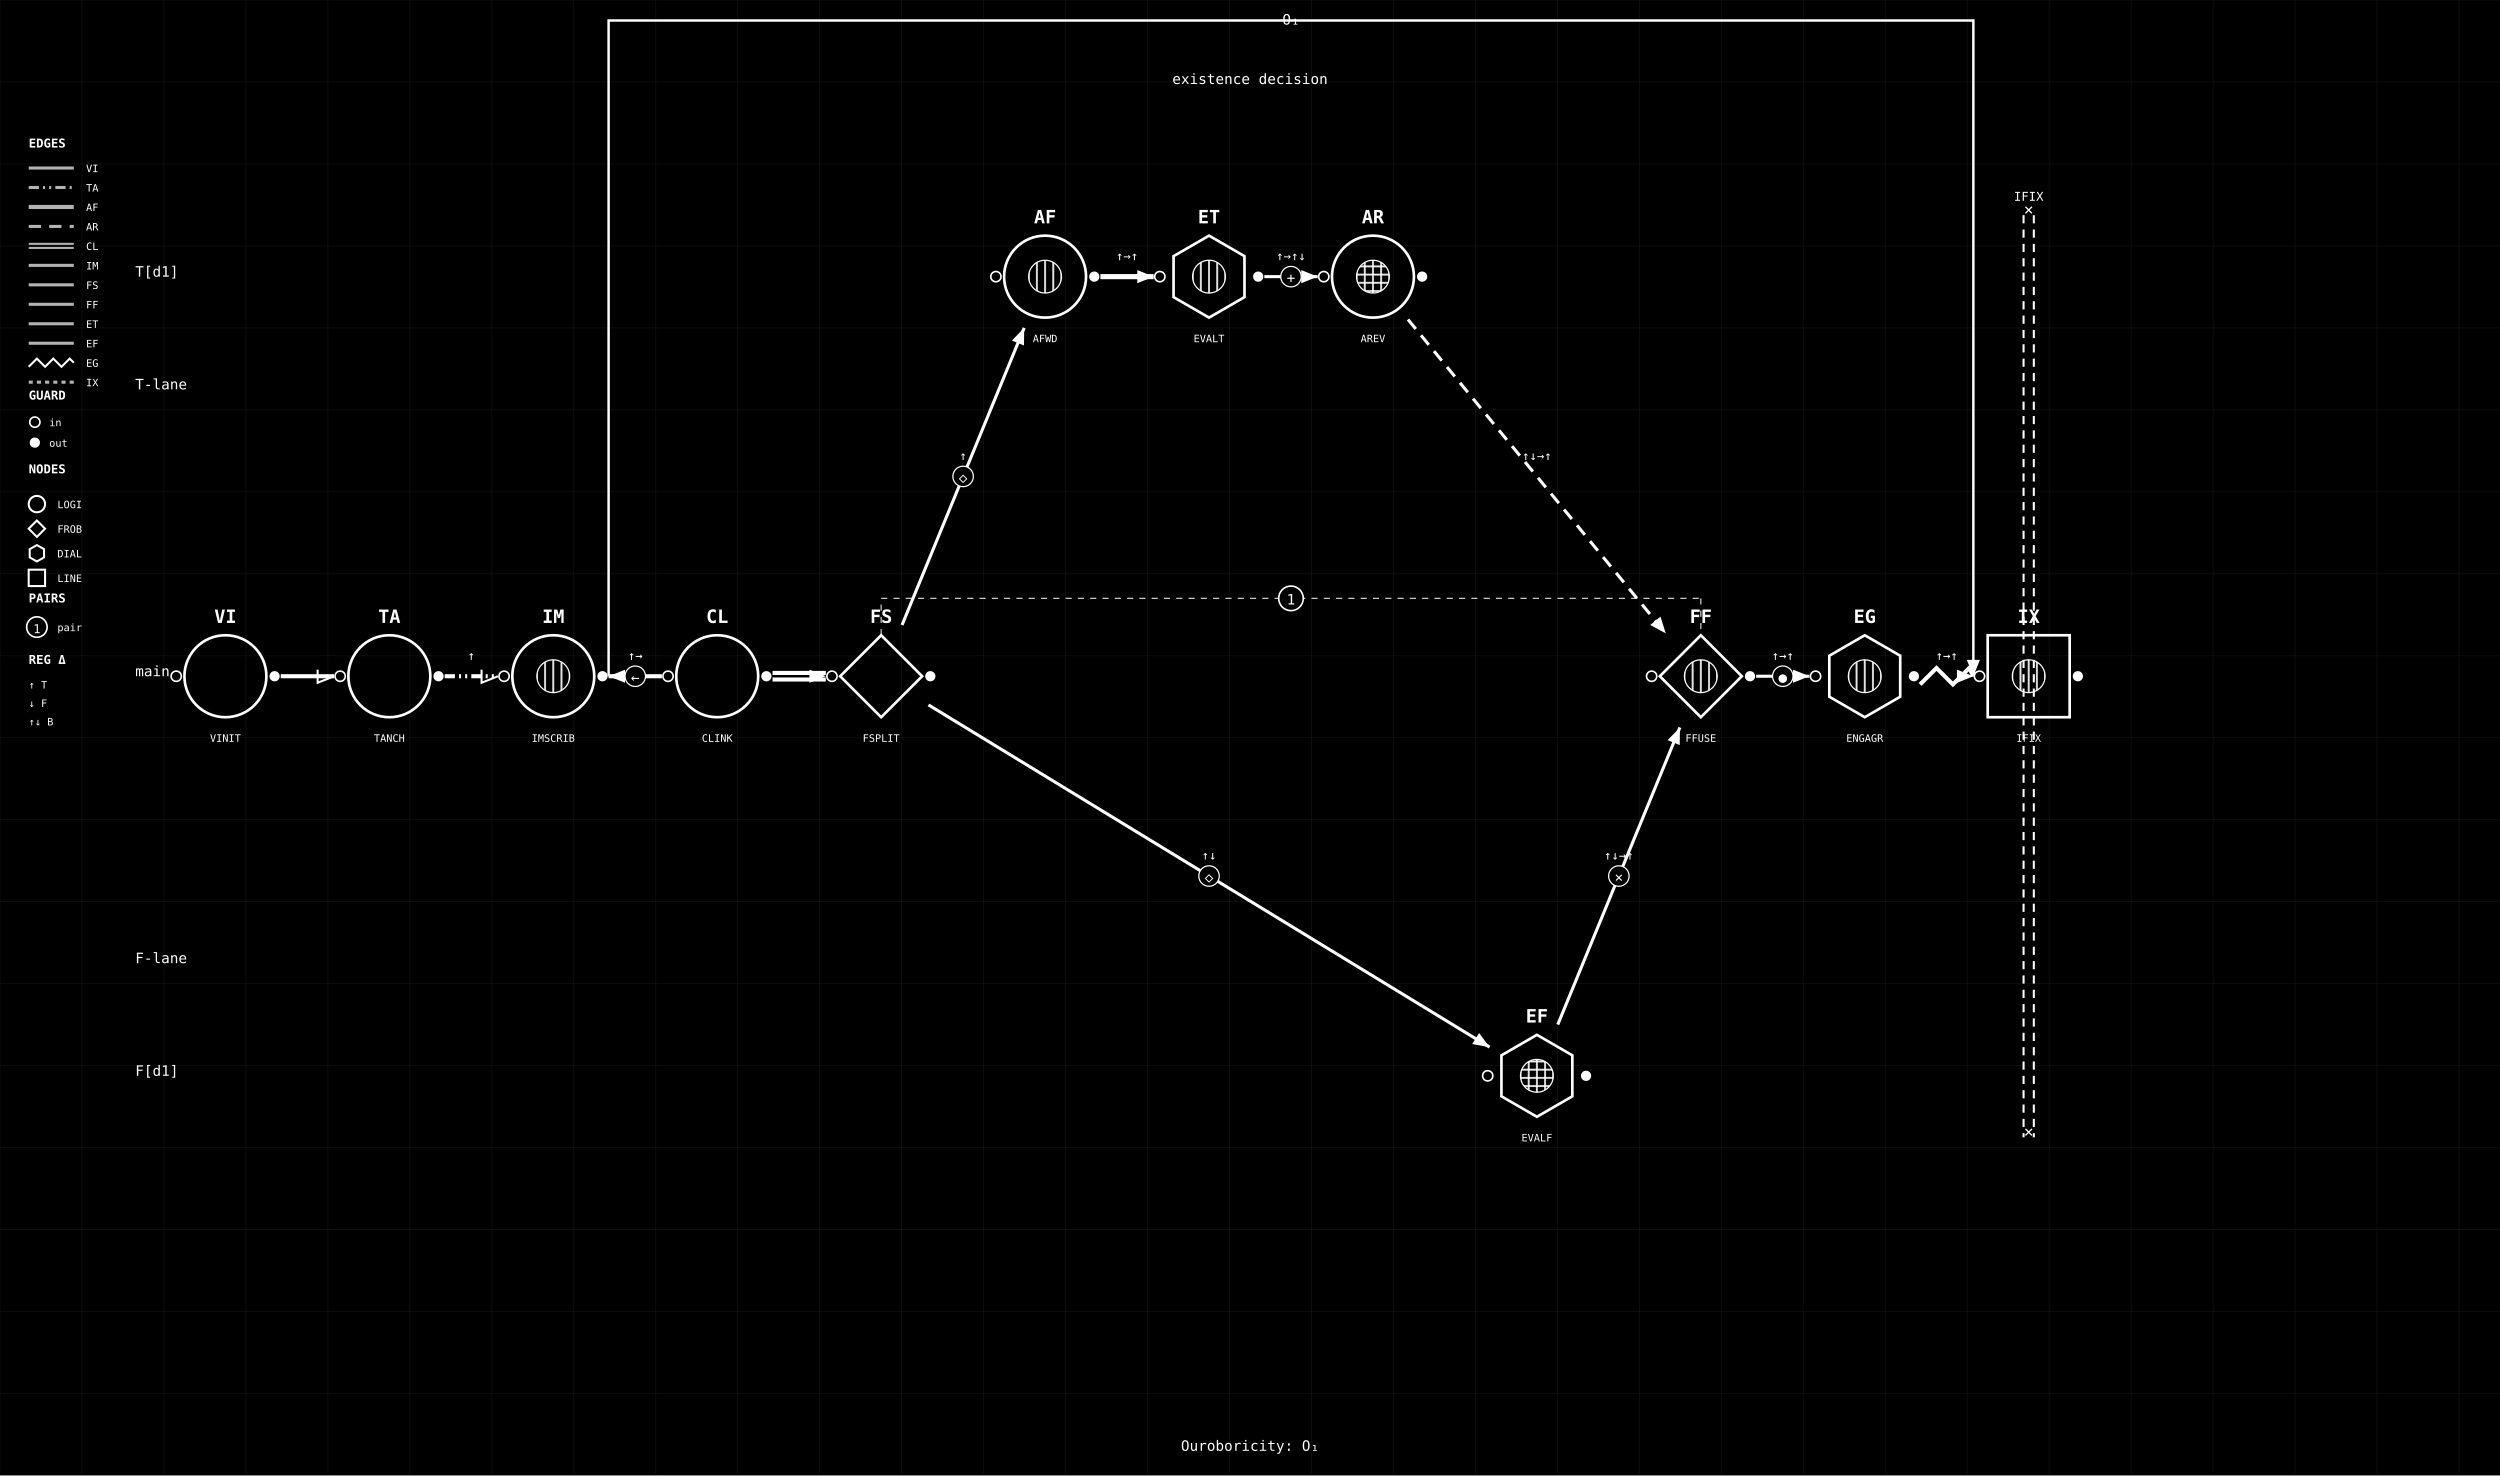
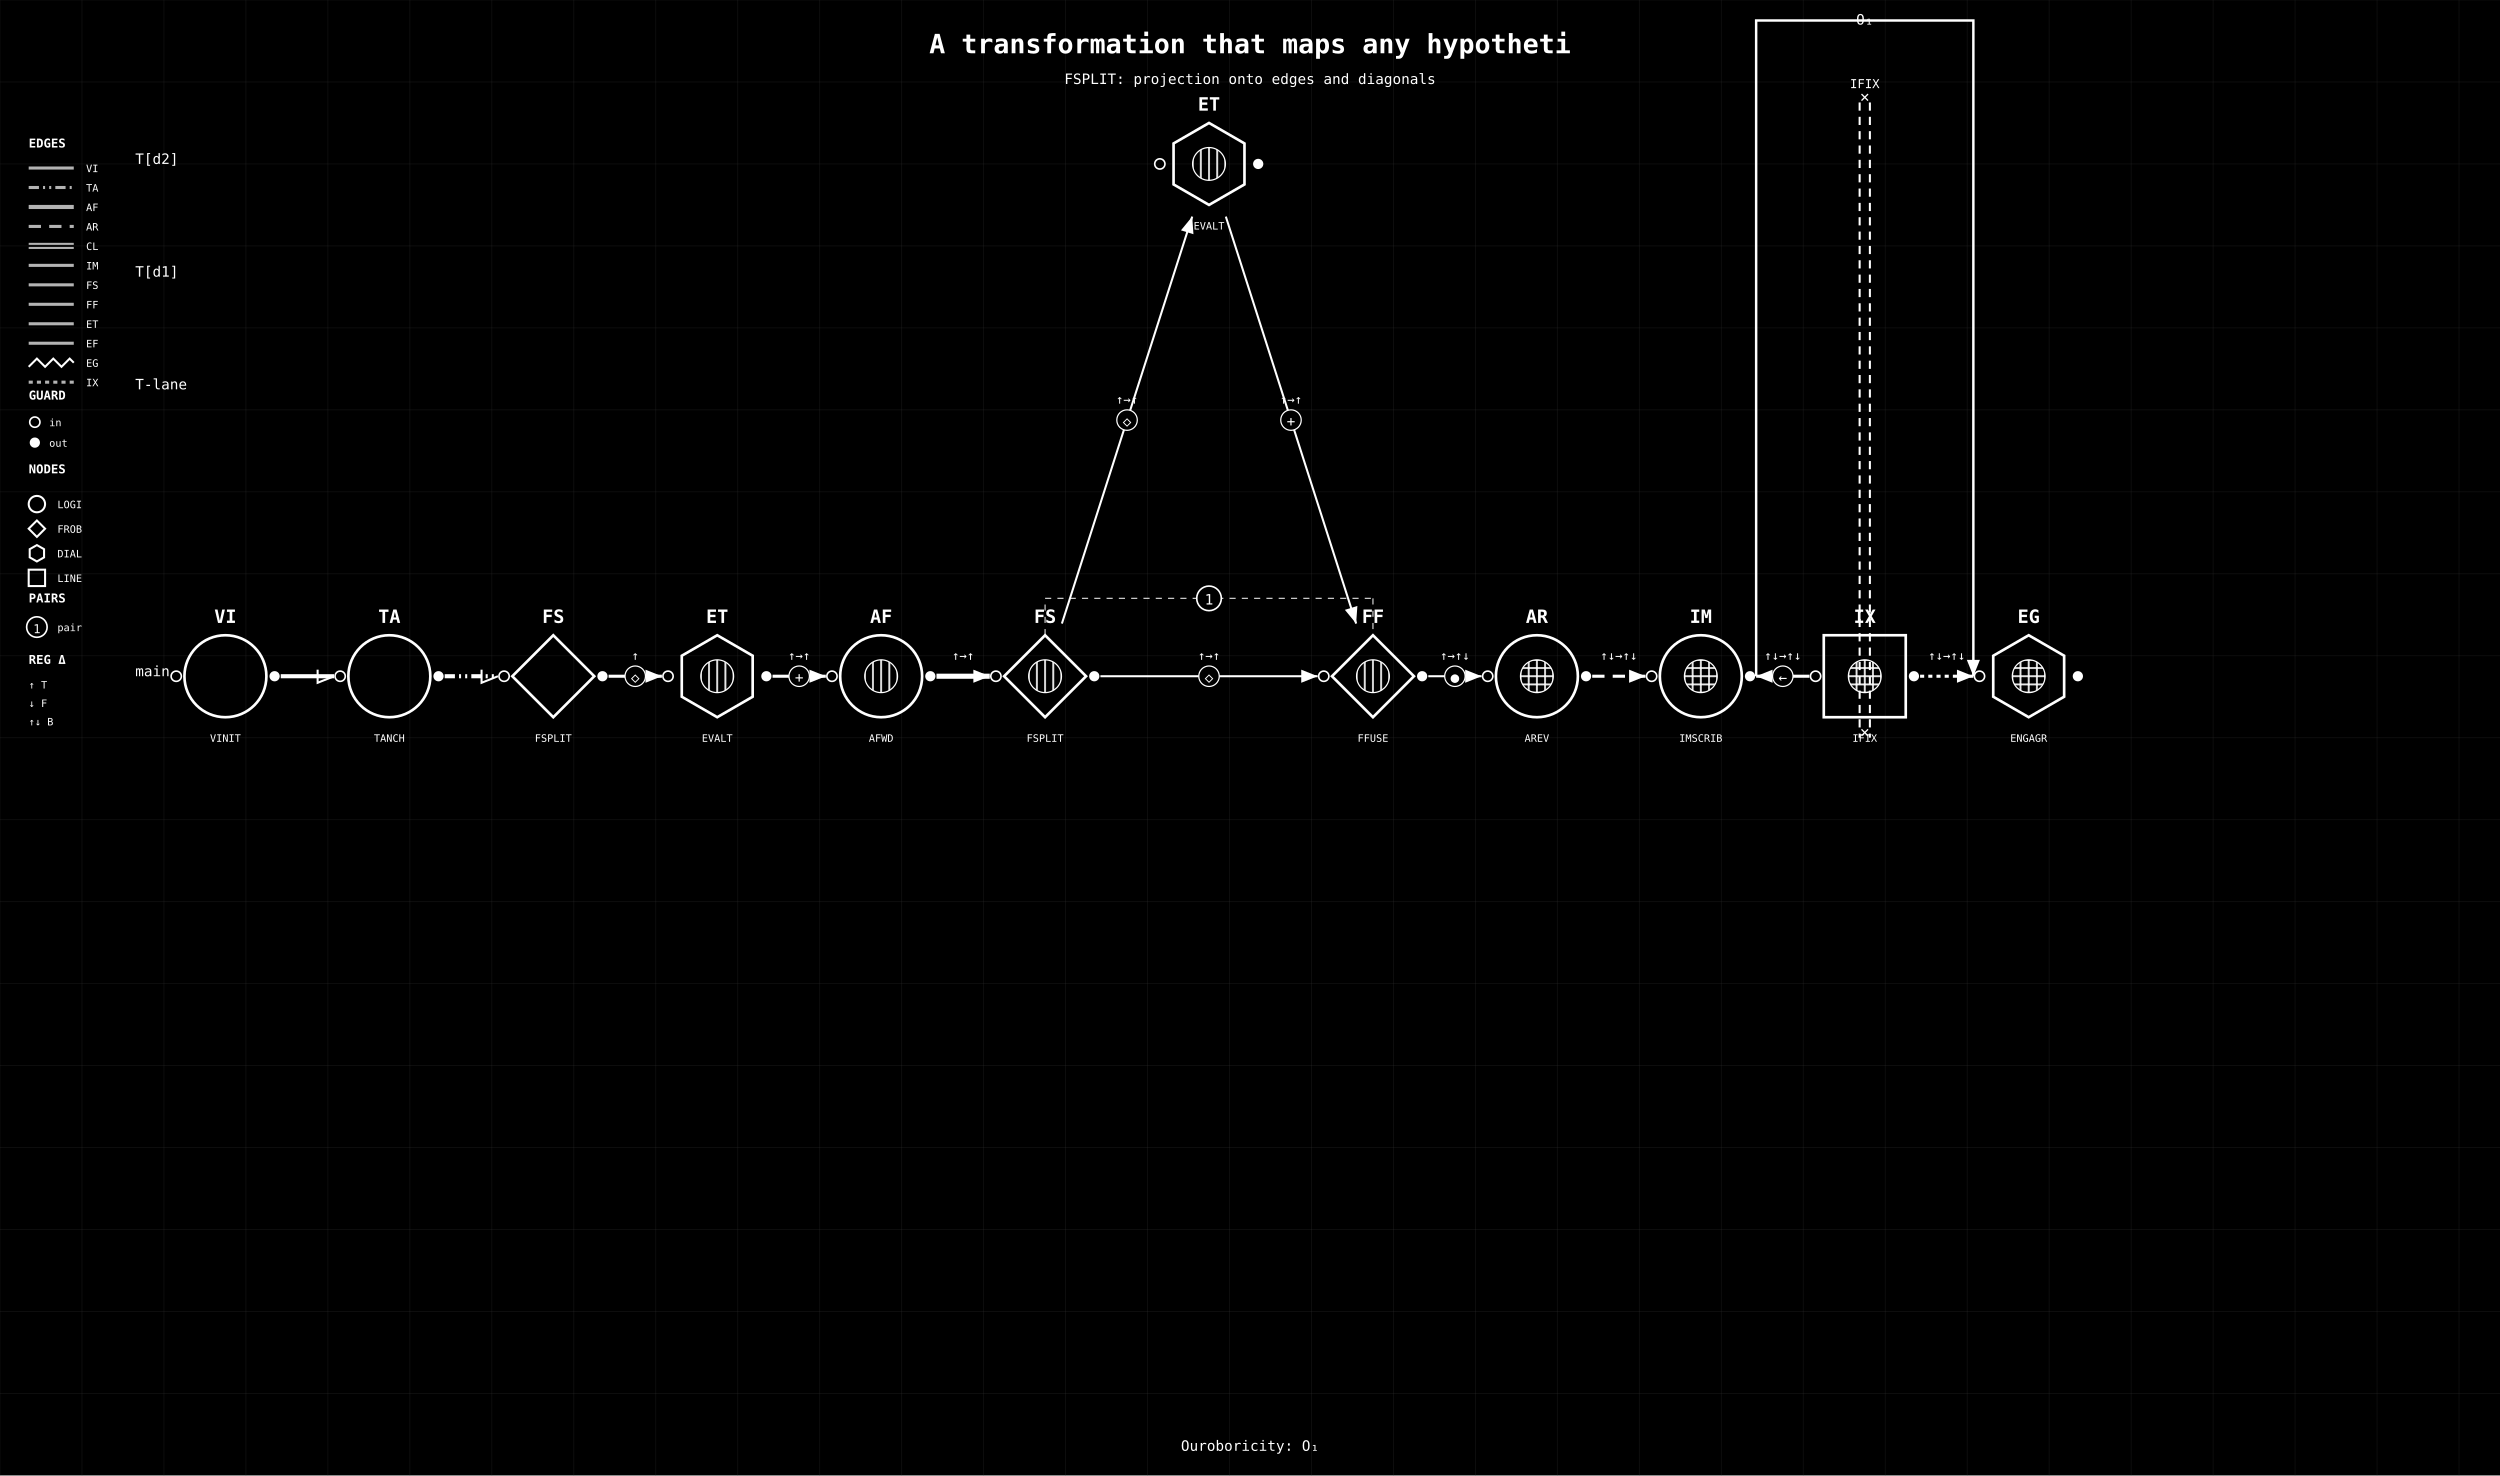
<svg xmlns="http://www.w3.org/2000/svg" viewBox="0 0 1220 720">
  <rect width="1220" height="720" fill="#000000" />
  <defs>
    <pattern id="hatch-T" width="4" height="4" patternUnits="userSpaceOnUse">
      <path d="M2,0 L2,4" stroke="#ffffff" stroke-width="0.8" />
    </pattern>
    <pattern id="hatch-F" width="4" height="4" patternUnits="userSpaceOnUse">
      <path d="M0,2 L4,2" stroke="#ffffff" stroke-width="0.8" />
    </pattern>
    <pattern id="hatch-B" width="4" height="4" patternUnits="userSpaceOnUse">
      <path d="M2,0 L2,4 M0,2 L4,2" stroke="#ffffff" stroke-width="0.8" />
    </pattern>
  </defs>
  <line x1="0.0" y1="0.0" x2="0.0" y2="720.0" stroke="#333333" stroke-width="0.4" opacity="0.3" />
  <line x1="40.0" y1="0.0" x2="40.0" y2="720.0" stroke="#333333" stroke-width="0.4" opacity="0.3" />
  <line x1="80.0" y1="0.0" x2="80.0" y2="720.0" stroke="#333333" stroke-width="0.4" opacity="0.3" />
  <line x1="120.0" y1="0.0" x2="120.0" y2="720.0" stroke="#333333" stroke-width="0.4" opacity="0.3" />
  <line x1="160.0" y1="0.0" x2="160.0" y2="720.0" stroke="#333333" stroke-width="0.4" opacity="0.3" />
  <line x1="200.0" y1="0.0" x2="200.0" y2="720.0" stroke="#333333" stroke-width="0.4" opacity="0.3" />
  <line x1="240.0" y1="0.0" x2="240.0" y2="720.0" stroke="#333333" stroke-width="0.4" opacity="0.3" />
  <line x1="280.0" y1="0.0" x2="280.0" y2="720.0" stroke="#333333" stroke-width="0.4" opacity="0.3" />
  <line x1="320.0" y1="0.0" x2="320.0" y2="720.0" stroke="#333333" stroke-width="0.4" opacity="0.3" />
  <line x1="360.0" y1="0.0" x2="360.0" y2="720.0" stroke="#333333" stroke-width="0.4" opacity="0.3" />
  <line x1="400.0" y1="0.0" x2="400.0" y2="720.0" stroke="#333333" stroke-width="0.4" opacity="0.3" />
  <line x1="440.0" y1="0.0" x2="440.0" y2="720.0" stroke="#333333" stroke-width="0.4" opacity="0.3" />
  <line x1="480.0" y1="0.0" x2="480.0" y2="720.0" stroke="#333333" stroke-width="0.4" opacity="0.3" />
  <line x1="520.0" y1="0.0" x2="520.0" y2="720.0" stroke="#333333" stroke-width="0.4" opacity="0.3" />
  <line x1="560.0" y1="0.0" x2="560.0" y2="720.0" stroke="#333333" stroke-width="0.4" opacity="0.3" />
  <line x1="600.0" y1="0.0" x2="600.0" y2="720.0" stroke="#333333" stroke-width="0.4" opacity="0.3" />
  <line x1="640.0" y1="0.0" x2="640.0" y2="720.0" stroke="#333333" stroke-width="0.4" opacity="0.3" />
  <line x1="680.0" y1="0.0" x2="680.0" y2="720.0" stroke="#333333" stroke-width="0.4" opacity="0.3" />
  <line x1="720.0" y1="0.0" x2="720.0" y2="720.0" stroke="#333333" stroke-width="0.4" opacity="0.3" />
  <line x1="760.0" y1="0.0" x2="760.0" y2="720.0" stroke="#333333" stroke-width="0.4" opacity="0.3" />
  <line x1="800.0" y1="0.0" x2="800.0" y2="720.0" stroke="#333333" stroke-width="0.4" opacity="0.3" />
  <line x1="840.0" y1="0.0" x2="840.0" y2="720.0" stroke="#333333" stroke-width="0.4" opacity="0.3" />
  <line x1="880.0" y1="0.0" x2="880.0" y2="720.0" stroke="#333333" stroke-width="0.4" opacity="0.3" />
  <line x1="920.0" y1="0.0" x2="920.0" y2="720.0" stroke="#333333" stroke-width="0.4" opacity="0.3" />
  <line x1="960.0" y1="0.0" x2="960.0" y2="720.0" stroke="#333333" stroke-width="0.4" opacity="0.3" />
  <line x1="1000.0" y1="0.0" x2="1000.0" y2="720.0" stroke="#333333" stroke-width="0.4" opacity="0.3" />
  <line x1="1040.0" y1="0.0" x2="1040.0" y2="720.0" stroke="#333333" stroke-width="0.4" opacity="0.3" />
  <line x1="1080.0" y1="0.0" x2="1080.0" y2="720.0" stroke="#333333" stroke-width="0.4" opacity="0.3" />
  <line x1="1120.0" y1="0.0" x2="1120.0" y2="720.0" stroke="#333333" stroke-width="0.4" opacity="0.3" />
  <line x1="1160.0" y1="0.0" x2="1160.0" y2="720.0" stroke="#333333" stroke-width="0.4" opacity="0.3" />
  <line x1="1200.0" y1="0.0" x2="1200.0" y2="720.0" stroke="#333333" stroke-width="0.4" opacity="0.3" />
  <line x1="0.0" y1="0.0" x2="1220.0" y2="0.0" stroke="#333333" stroke-width="0.4" opacity="0.3" />
  <line x1="0.0" y1="40.0" x2="1220.0" y2="40.0" stroke="#333333" stroke-width="0.4" opacity="0.3" />
  <line x1="0.0" y1="80.0" x2="1220.0" y2="80.0" stroke="#333333" stroke-width="0.4" opacity="0.3" />
  <line x1="0.0" y1="120.0" x2="1220.0" y2="120.0" stroke="#333333" stroke-width="0.4" opacity="0.3" />
  <line x1="0.0" y1="160.0" x2="1220.0" y2="160.0" stroke="#333333" stroke-width="0.4" opacity="0.3" />
  <line x1="0.0" y1="200.0" x2="1220.0" y2="200.0" stroke="#333333" stroke-width="0.4" opacity="0.3" />
  <line x1="0.0" y1="240.0" x2="1220.0" y2="240.0" stroke="#333333" stroke-width="0.4" opacity="0.3" />
  <line x1="0.0" y1="280.0" x2="1220.0" y2="280.0" stroke="#333333" stroke-width="0.4" opacity="0.3" />
  <line x1="0.0" y1="320.0" x2="1220.0" y2="320.0" stroke="#333333" stroke-width="0.4" opacity="0.3" />
  <line x1="0.0" y1="360.0" x2="1220.0" y2="360.0" stroke="#333333" stroke-width="0.4" opacity="0.3" />
  <line x1="0.0" y1="400.0" x2="1220.0" y2="400.0" stroke="#333333" stroke-width="0.4" opacity="0.3" />
  <line x1="0.0" y1="440.0" x2="1220.0" y2="440.0" stroke="#333333" stroke-width="0.4" opacity="0.3" />
  <line x1="0.0" y1="480.0" x2="1220.0" y2="480.0" stroke="#333333" stroke-width="0.4" opacity="0.3" />
  <line x1="0.0" y1="520.0" x2="1220.0" y2="520.0" stroke="#333333" stroke-width="0.4" opacity="0.3" />
  <line x1="0.0" y1="560.0" x2="1220.0" y2="560.0" stroke="#333333" stroke-width="0.4" opacity="0.3" />
  <line x1="0.0" y1="600.0" x2="1220.0" y2="600.0" stroke="#333333" stroke-width="0.4" opacity="0.3" />
  <line x1="0.0" y1="640.0" x2="1220.0" y2="640.0" stroke="#333333" stroke-width="0.4" opacity="0.3" />
  <line x1="0.0" y1="680.0" x2="1220.0" y2="680.0" stroke="#333333" stroke-width="0.4" opacity="0.3" />
-   <text x="610.0" y="26.0" fill="#ffffff" font-size="13" text-anchor="middle" font-family="monospace" font-weight="bold" />
-   <text x="610.0" y="41.0" fill="#ffffff" font-size="7" text-anchor="middle" font-family="monospace">existence decision</text>
+   <text x="610.0" y="26.0" fill="#ffffff" font-size="13" text-anchor="middle" font-family="monospace" font-weight="bold">A transformation that maps any hypotheti</text>
+   <text x="610.0" y="41.0" fill="#ffffff" font-size="7" text-anchor="middle" font-family="monospace">FSPLIT: projection onto edges and diagonals</text>
  <text x="66.0" y="190.0" fill="#ffffff" font-size="7" text-anchor="start" font-family="monospace">T-lane</text>
  <text x="66.0" y="135.0" fill="#ffffff" font-size="7" text-anchor="start" font-family="monospace">T[d1]</text>
-   <text x="66.0" y="470.0" fill="#ffffff" font-size="7" text-anchor="start" font-family="monospace">F-lane</text>
-   <text x="66.0" y="525.0" fill="#ffffff" font-size="7" text-anchor="start" font-family="monospace">F[d1]</text>
+   <text x="66.0" y="80.0" fill="#ffffff" font-size="7" text-anchor="start" font-family="monospace">T[d2]</text>
  <text x="66.0" y="330.0" fill="#ffffff" font-size="7" text-anchor="start" font-family="monospace">main</text>
-   <line x1="987.5" y1="105.0" x2="987.5" y2="555.0" stroke="#ffffff" stroke-width="1.0" opacity="1.0" stroke-dasharray="4,3" />
-   <line x1="992.5" y1="105.0" x2="992.5" y2="555.0" stroke="#ffffff" stroke-width="1.0" opacity="1.0" stroke-dasharray="4,3" />
-   <text x="990.0" y="105.0" fill="#ffffff" font-size="8" text-anchor="middle" font-family="monospace">×</text>
-   <text x="990.0" y="555.0" fill="#ffffff" font-size="8" text-anchor="middle" font-family="monospace">×</text>
-   <text x="990.0" y="98.0" fill="#ffffff" font-size="6" text-anchor="middle" font-family="monospace">IFIX</text>
-   <line x1="430.0" y1="310.0" x2="430.0" y2="292.0" stroke="#ffffff" stroke-width="0.6" opacity="0.8" stroke-dasharray="3,3" />
-   <line x1="430.0" y1="292.0" x2="830.0" y2="292.0" stroke="#ffffff" stroke-width="0.6" opacity="0.8" stroke-dasharray="3,3" />
-   <line x1="830.0" y1="292.0" x2="830.0" y2="310.0" stroke="#ffffff" stroke-width="0.6" opacity="0.8" stroke-dasharray="3,3" />
-   <circle cx="630.0" cy="292.0" r="6" fill="#000000" stroke="#ffffff" stroke-width="0.8" />
-   <text x="630.0" y="295.0" fill="#ffffff" font-size="7" text-anchor="middle" font-family="monospace">1</text>
-   <line x1="440.2" y1="305.0" x2="499.8" y2="160.0" stroke="#ffffff" stroke-width="1.5" opacity="1.0" />
-   <polygon points="499.8,160.0 499.7,168.6 493.8,166.2" fill="#ffffff" />
-   <circle cx="470.0" cy="232.5" r="5" fill="#000000" stroke="#ffffff" stroke-width="0.6" />
-   <text x="470.0" y="235.5" fill="#ffffff" font-size="7" text-anchor="middle" font-family="monospace">◇</text>
-   <text x="470.0" y="224.5" fill="#ffffff" font-size="6" text-anchor="middle" font-family="monospace">↑</text>
-   <line x1="537.0" y1="135.0" x2="563.0" y2="135.0" stroke="#ffffff" stroke-width="2.5" opacity="1.0" />
-   <polygon points="563.0,135.0 555.0,138.2 555.0,131.8" fill="#ffffff" />
-   <text x="550.0" y="127.0" fill="#ffffff" font-size="6" text-anchor="middle" font-family="monospace">↑→↑</text>
-   <line x1="617.0" y1="135.0" x2="643.0" y2="135.0" stroke="#ffffff" stroke-width="1.5" opacity="1.0" />
-   <polygon points="643.0,135.0 635.0,138.2 635.0,131.8" fill="#ffffff" />
-   <circle cx="630.0" cy="135.0" r="5" fill="#000000" stroke="#ffffff" stroke-width="0.6" />
-   <text x="630.0" y="138.0" fill="#ffffff" font-size="7" text-anchor="middle" font-family="monospace">+</text>
-   <text x="630.0" y="127.0" fill="#ffffff" font-size="6" text-anchor="middle" font-family="monospace">↑→↑↓</text>
-   <line x1="687.1" y1="155.9" x2="812.9" y2="309.1" stroke="#ffffff" stroke-width="1.5" opacity="1.0" stroke-dasharray="6,4" />
-   <polygon points="812.9,309.1 805.3,305.0 810.3,300.9" fill="#ffffff" />
-   <text x="750.0" y="224.5" fill="#ffffff" font-size="6" text-anchor="middle" font-family="monospace">↑↓→↑</text>
-   <line x1="453.1" y1="344.0" x2="726.9" y2="511.0" stroke="#ffffff" stroke-width="1.5" opacity="1.0" />
-   <polygon points="726.9,511.0 718.4,509.5 721.8,504.1" fill="#ffffff" />
-   <circle cx="590.0" cy="427.5" r="5" fill="#000000" stroke="#ffffff" stroke-width="0.6" />
-   <text x="590.0" y="430.5" fill="#ffffff" font-size="7" text-anchor="middle" font-family="monospace">◇</text>
-   <text x="590.0" y="419.5" fill="#ffffff" font-size="6" text-anchor="middle" font-family="monospace">↑↓</text>
-   <line x1="760.2" y1="500.0" x2="819.8" y2="355.0" stroke="#ffffff" stroke-width="1.5" opacity="1.0" />
-   <polygon points="819.8,355.0 819.7,363.6 813.8,361.2" fill="#ffffff" />
-   <circle cx="790.0" cy="427.5" r="5" fill="#000000" stroke="#ffffff" stroke-width="0.6" />
-   <text x="790.0" y="430.5" fill="#ffffff" font-size="7" text-anchor="middle" font-family="monospace">×</text>
-   <text x="790.0" y="419.5" fill="#ffffff" font-size="6" text-anchor="middle" font-family="monospace">↑↓→↑</text>
+   <line x1="907.5" y1="50.0" x2="907.5" y2="360.0" stroke="#ffffff" stroke-width="1.0" opacity="1.0" stroke-dasharray="4,3" />
+   <line x1="912.5" y1="50.0" x2="912.5" y2="360.0" stroke="#ffffff" stroke-width="1.0" opacity="1.0" stroke-dasharray="4,3" />
+   <text x="910.0" y="50.0" fill="#ffffff" font-size="8" text-anchor="middle" font-family="monospace">×</text>
+   <text x="910.0" y="360.0" fill="#ffffff" font-size="8" text-anchor="middle" font-family="monospace">×</text>
+   <text x="910.0" y="43.0" fill="#ffffff" font-size="6" text-anchor="middle" font-family="monospace">IFIX</text>
+   <line x1="510.0" y1="310.0" x2="510.0" y2="292.0" stroke="#ffffff" stroke-width="0.6" opacity="0.8" stroke-dasharray="3,3" />
+   <line x1="510.0" y1="292.0" x2="670.0" y2="292.0" stroke="#ffffff" stroke-width="0.6" opacity="0.8" stroke-dasharray="3,3" />
+   <line x1="670.0" y1="292.0" x2="670.0" y2="310.0" stroke="#ffffff" stroke-width="0.6" opacity="0.8" stroke-dasharray="3,3" />
+   <circle cx="590.0" cy="292.0" r="6" fill="#000000" stroke="#ffffff" stroke-width="0.8" />
+   <text x="590.0" y="295.0" fill="#ffffff" font-size="7" text-anchor="middle" font-family="monospace">1</text>
+   <line x1="518.2" y1="304.3" x2="581.8" y2="105.7" stroke="#ffffff" stroke-width="1.0" opacity="1.0" />
+   <polygon points="581.8,105.7 582.4,114.3 576.3,112.4" fill="#ffffff" />
+   <circle cx="550.0" cy="205.0" r="5" fill="#000000" stroke="#ffffff" stroke-width="0.6" />
+   <text x="550.0" y="208.0" fill="#ffffff" font-size="7" text-anchor="middle" font-family="monospace">◇</text>
+   <text x="550.0" y="197.0" fill="#ffffff" font-size="6" text-anchor="middle" font-family="monospace">↑→↑</text>
+   <line x1="598.2" y1="105.7" x2="661.8" y2="304.3" stroke="#ffffff" stroke-width="1.0" opacity="1.0" />
+   <polygon points="661.8,304.3 656.3,297.6 662.4,295.7" fill="#ffffff" />
+   <circle cx="630.0" cy="205.0" r="5" fill="#000000" stroke="#ffffff" stroke-width="0.6" />
+   <text x="630.0" y="208.0" fill="#ffffff" font-size="7" text-anchor="middle" font-family="monospace">+</text>
+   <text x="630.0" y="197.0" fill="#ffffff" font-size="6" text-anchor="middle" font-family="monospace">↑→↑</text>
+   <line x1="537.0" y1="330.0" x2="643.0" y2="330.0" stroke="#ffffff" stroke-width="1.0" opacity="1.0" />
+   <polygon points="643.0,330.0 635.0,333.2 635.0,326.8" fill="#ffffff" />
+   <circle cx="590.0" cy="330.0" r="5" fill="#000000" stroke="#ffffff" stroke-width="0.6" />
+   <text x="590.0" y="333.0" fill="#ffffff" font-size="7" text-anchor="middle" font-family="monospace">◇</text>
+   <text x="590.0" y="322.0" fill="#ffffff" font-size="6" text-anchor="middle" font-family="monospace">↑→↑</text>
  <line x1="137.0" y1="330.0" x2="163.0" y2="330.0" stroke="#ffffff" stroke-width="2.0" opacity="1.0" />
  <polyline points="163.0,330.0 155.0,333.2 155.0,326.8" fill="none" stroke="#ffffff" stroke-width="1.0" />
  <line x1="217.0" y1="330.0" x2="243.0" y2="330.0" stroke="#ffffff" stroke-width="2.0" opacity="1.0" stroke-dasharray="5,2,1,2,1,2" />
  <polyline points="243.0,330.0 235.0,333.2 235.0,326.8" fill="none" stroke="#ffffff" stroke-width="1.0" />
-   <text x="230.0" y="322.0" fill="#ffffff" font-size="6" text-anchor="middle" font-family="monospace">↑</text>
-   <line x1="297.0" y1="330.0" x2="323.0" y2="330.0" stroke="#ffffff" stroke-width="2.0" opacity="1.0" />
-   <polygon points="297.0,330.0 305.0,326.8 305.0,333.2" fill="#ffffff" />
+   <line x1="297.0" y1="330.0" x2="323.0" y2="330.0" stroke="#ffffff" stroke-width="1.5" opacity="1.0" />
+   <polygon points="323.0,330.0 315.0,333.2 315.0,326.8" fill="#ffffff" />
  <circle cx="310.0" cy="330.0" r="5" fill="#000000" stroke="#ffffff" stroke-width="0.6" />
-   <text x="310.0" y="333.0" fill="#ffffff" font-size="7" text-anchor="middle" font-family="monospace">←</text>
-   <text x="310.0" y="322.0" fill="#ffffff" font-size="6" text-anchor="middle" font-family="monospace">↑→</text>
-   <line x1="377.0" y1="328.4" x2="403.0" y2="328.4" stroke="#ffffff" stroke-width="2.0" opacity="1.0" />
-   <line x1="377.0" y1="331.6" x2="403.0" y2="331.6" stroke="#ffffff" stroke-width="2.0" opacity="1.0" />
+   <text x="310.0" y="333.0" fill="#ffffff" font-size="7" text-anchor="middle" font-family="monospace">◇</text>
+   <text x="310.0" y="322.0" fill="#ffffff" font-size="6" text-anchor="middle" font-family="monospace">↑</text>
+   <line x1="377.0" y1="330.0" x2="403.0" y2="330.0" stroke="#ffffff" stroke-width="1.5" opacity="1.0" />
  <polygon points="403.0,330.0 395.0,333.2 395.0,326.8" fill="#ffffff" />
-   <polyline points="937.0,334.0 945.0,326.0 953.0,334.0 961.0,326.0 963.0,330.0" fill="none" stroke="#ffffff" stroke-width="2.0" />
+   <circle cx="390.0" cy="330.0" r="5" fill="#000000" stroke="#ffffff" stroke-width="0.6" />
+   <text x="390.0" y="333.0" fill="#ffffff" font-size="7" text-anchor="middle" font-family="monospace">+</text>
+   <text x="390.0" y="322.0" fill="#ffffff" font-size="6" text-anchor="middle" font-family="monospace">↑→↑</text>
+   <line x1="457.0" y1="330.0" x2="483.0" y2="330.0" stroke="#ffffff" stroke-width="2.5" opacity="1.0" />
+   <polygon points="483.0,330.0 475.0,333.2 475.0,326.8" fill="#ffffff" />
+   <text x="470.0" y="322.0" fill="#ffffff" font-size="6" text-anchor="middle" font-family="monospace">↑→↑</text>
+   <line x1="777.0" y1="330.0" x2="803.0" y2="330.0" stroke="#ffffff" stroke-width="1.5" opacity="1.0" stroke-dasharray="6,4" />
+   <polygon points="803.0,330.0 795.0,333.2 795.0,326.8" fill="#ffffff" />
+   <text x="790.0" y="322.0" fill="#ffffff" font-size="6" text-anchor="middle" font-family="monospace">↑↓→↑↓</text>
+   <line x1="857.0" y1="330.0" x2="883.0" y2="330.0" stroke="#ffffff" stroke-width="1.5" opacity="1.0" />
+   <polygon points="857.0,330.0 865.0,326.8 865.0,333.2" fill="#ffffff" />
+   <circle cx="870.0" cy="330.0" r="5" fill="#000000" stroke="#ffffff" stroke-width="0.6" />
+   <text x="870.0" y="333.0" fill="#ffffff" font-size="7" text-anchor="middle" font-family="monospace">←</text>
+   <text x="870.0" y="322.0" fill="#ffffff" font-size="6" text-anchor="middle" font-family="monospace">↑↓→↑↓</text>
+   <line x1="937.0" y1="330.0" x2="963.0" y2="330.0" stroke="#ffffff" stroke-width="1.5" opacity="1.0" stroke-dasharray="2,2" />
  <polygon points="963.0,330.0 955.0,333.2 955.0,326.8" fill="#ffffff" />
-   <text x="950.0" y="322.0" fill="#ffffff" font-size="6" text-anchor="middle" font-family="monospace">↑→↑</text>
-   <line x1="857.0" y1="330.0" x2="883.0" y2="330.0" stroke="#ffffff" stroke-width="1.5" opacity="1.0" />
-   <polygon points="883.0,330.0 875.0,333.2 875.0,326.8" fill="#ffffff" />
-   <circle cx="870.0" cy="330.0" r="5" fill="#000000" stroke="#ffffff" stroke-width="0.6" />
-   <text x="870.0" y="333.0" fill="#ffffff" font-size="7" text-anchor="middle" font-family="monospace">●</text>
-   <text x="870.0" y="322.0" fill="#ffffff" font-size="6" text-anchor="middle" font-family="monospace">↑→↑</text>
+   <text x="950.0" y="322.0" fill="#ffffff" font-size="6" text-anchor="middle" font-family="monospace">↑↓→↑↓</text>
+   <line x1="697.0" y1="330.0" x2="723.0" y2="330.0" stroke="#ffffff" stroke-width="1.0" opacity="1.0" />
+   <polygon points="723.0,330.0 715.0,333.2 715.0,326.8" fill="#ffffff" />
+   <circle cx="710.0" cy="330.0" r="5" fill="#000000" stroke="#ffffff" stroke-width="0.6" />
+   <text x="710.0" y="333.0" fill="#ffffff" font-size="7" text-anchor="middle" font-family="monospace">●</text>
+   <text x="710.0" y="322.0" fill="#ffffff" font-size="6" text-anchor="middle" font-family="monospace">↑→↑↓</text>
  <circle fill="none" stroke="#ffffff" stroke-width="1.3" cx="110.0" cy="330.0" r="20.0" />
  <circle cx="86.0" cy="330.0" r="2.5" fill="#000000" stroke="#ffffff" stroke-width="0.8" />
  <circle cx="134.0" cy="330.0" r="2.5" fill="#ffffff" />
  <text x="110.0" y="304.0" fill="#ffffff" font-size="9" text-anchor="middle" font-family="monospace" font-weight="bold">VI</text>
  <text x="110.0" y="362.0" fill="#ffffff" font-size="5" text-anchor="middle" font-family="monospace">VINIT</text>
  <circle fill="none" stroke="#ffffff" stroke-width="1.3" cx="190.0" cy="330.0" r="20.0" />
  <circle cx="166.0" cy="330.0" r="2.5" fill="#000000" stroke="#ffffff" stroke-width="0.8" />
  <circle cx="214.0" cy="330.0" r="2.5" fill="#ffffff" />
  <text x="190.0" y="304.0" fill="#ffffff" font-size="9" text-anchor="middle" font-family="monospace" font-weight="bold">TA</text>
  <text x="190.0" y="362.0" fill="#ffffff" font-size="5" text-anchor="middle" font-family="monospace">TANCH</text>
-   <circle fill="none" stroke="#ffffff" stroke-width="1.3" cx="270.0" cy="330.0" r="20.0" />
-   <circle cx="270.0" cy="330.0" r="8" fill="url(#hatch-T)" stroke="#ffffff" stroke-width="0.6" />
+   <polygon fill="none" stroke="#ffffff" stroke-width="1.3" points="270.0,310.0 290.0,330 270.0,350.0 250.0,330" />
  <circle cx="246.0" cy="330.0" r="2.5" fill="#000000" stroke="#ffffff" stroke-width="0.8" />
  <circle cx="294.0" cy="330.0" r="2.5" fill="#ffffff" />
-   <text x="270.0" y="304.0" fill="#ffffff" font-size="9" text-anchor="middle" font-family="monospace" font-weight="bold">IM</text>
-   <text x="270.0" y="362.0" fill="#ffffff" font-size="5" text-anchor="middle" font-family="monospace">IMSCRIB</text>
-   <circle fill="none" stroke="#ffffff" stroke-width="1.3" cx="350.0" cy="330.0" r="20.0" />
+   <text x="270.0" y="304.0" fill="#ffffff" font-size="9" text-anchor="middle" font-family="monospace" font-weight="bold">FS</text>
+   <text x="270.0" y="362.0" fill="#ffffff" font-size="5" text-anchor="middle" font-family="monospace">FSPLIT</text>
+   <polygon fill="none" stroke="#ffffff" stroke-width="1.3" points="367.3,340.0 350.0,350.0 332.7,340.0 332.7,320.0 350.0,310.0 367.3,320.0" />
+   <circle cx="350.0" cy="330.0" r="8" fill="url(#hatch-T)" stroke="#ffffff" stroke-width="0.6" />
  <circle cx="326.0" cy="330.0" r="2.5" fill="#000000" stroke="#ffffff" stroke-width="0.8" />
  <circle cx="374.0" cy="330.0" r="2.5" fill="#ffffff" />
-   <text x="350.0" y="304.0" fill="#ffffff" font-size="9" text-anchor="middle" font-family="monospace" font-weight="bold">CL</text>
-   <text x="350.0" y="362.0" fill="#ffffff" font-size="5" text-anchor="middle" font-family="monospace">CLINK</text>
-   <polygon fill="none" stroke="#ffffff" stroke-width="1.3" points="430.0,310.0 450.0,330 430.0,350.0 410.0,330" />
+   <text x="350.0" y="304.0" fill="#ffffff" font-size="9" text-anchor="middle" font-family="monospace" font-weight="bold">ET</text>
+   <text x="350.0" y="362.0" fill="#ffffff" font-size="5" text-anchor="middle" font-family="monospace">EVALT</text>
+   <circle fill="none" stroke="#ffffff" stroke-width="1.3" cx="430.0" cy="330.0" r="20.0" />
+   <circle cx="430.0" cy="330.0" r="8" fill="url(#hatch-T)" stroke="#ffffff" stroke-width="0.6" />
  <circle cx="406.0" cy="330.0" r="2.5" fill="#000000" stroke="#ffffff" stroke-width="0.8" />
  <circle cx="454.0" cy="330.0" r="2.5" fill="#ffffff" />
-   <text x="430.0" y="304.0" fill="#ffffff" font-size="9" text-anchor="middle" font-family="monospace" font-weight="bold">FS</text>
-   <text x="430.0" y="362.0" fill="#ffffff" font-size="5" text-anchor="middle" font-family="monospace">FSPLIT</text>
-   <circle fill="none" stroke="#ffffff" stroke-width="1.3" cx="510.0" cy="135.0" r="20.0" />
-   <circle cx="510.0" cy="135.0" r="8" fill="url(#hatch-T)" stroke="#ffffff" stroke-width="0.6" />
-   <circle cx="486.0" cy="135.0" r="2.5" fill="#000000" stroke="#ffffff" stroke-width="0.8" />
-   <circle cx="534.0" cy="135.0" r="2.5" fill="#ffffff" />
-   <text x="510.0" y="109.0" fill="#ffffff" font-size="9" text-anchor="middle" font-family="monospace" font-weight="bold">AF</text>
-   <text x="510.0" y="167.0" fill="#ffffff" font-size="5" text-anchor="middle" font-family="monospace">AFWD</text>
-   <polygon fill="none" stroke="#ffffff" stroke-width="1.3" points="607.3,145.0 590.0,155.0 572.7,145.0 572.7,125.0 590.0,115.0 607.3,125.0" />
-   <circle cx="590.0" cy="135.0" r="8" fill="url(#hatch-T)" stroke="#ffffff" stroke-width="0.6" />
-   <circle cx="566.0" cy="135.0" r="2.5" fill="#000000" stroke="#ffffff" stroke-width="0.8" />
-   <circle cx="614.0" cy="135.0" r="2.5" fill="#ffffff" />
-   <text x="590.0" y="109.0" fill="#ffffff" font-size="9" text-anchor="middle" font-family="monospace" font-weight="bold">ET</text>
-   <text x="590.0" y="167.0" fill="#ffffff" font-size="5" text-anchor="middle" font-family="monospace">EVALT</text>
-   <circle fill="none" stroke="#ffffff" stroke-width="1.3" cx="670.0" cy="135.0" r="20.0" />
-   <circle cx="670.0" cy="135.0" r="8" fill="url(#hatch-B)" stroke="#ffffff" stroke-width="0.6" />
-   <circle cx="646.0" cy="135.0" r="2.5" fill="#000000" stroke="#ffffff" stroke-width="0.8" />
-   <circle cx="694.0" cy="135.0" r="2.5" fill="#ffffff" />
-   <text x="670.0" y="109.0" fill="#ffffff" font-size="9" text-anchor="middle" font-family="monospace" font-weight="bold">AR</text>
-   <text x="670.0" y="167.0" fill="#ffffff" font-size="5" text-anchor="middle" font-family="monospace">AREV</text>
-   <polygon fill="none" stroke="#ffffff" stroke-width="1.3" points="767.3,535.0 750.0,545.0 732.7,535.0 732.7,515.0 750.0,505.0 767.3,515.0" />
-   <circle cx="750.0" cy="525.0" r="8" fill="url(#hatch-B)" stroke="#ffffff" stroke-width="0.6" />
-   <circle cx="726.0" cy="525.0" r="2.5" fill="#000000" stroke="#ffffff" stroke-width="0.8" />
-   <circle cx="774.0" cy="525.0" r="2.5" fill="#ffffff" />
-   <text x="750.0" y="499.0" fill="#ffffff" font-size="9" text-anchor="middle" font-family="monospace" font-weight="bold">EF</text>
-   <text x="750.0" y="557.0" fill="#ffffff" font-size="5" text-anchor="middle" font-family="monospace">EVALF</text>
-   <polygon fill="none" stroke="#ffffff" stroke-width="1.3" points="830.0,310.0 850.0,330 830.0,350.0 810.0,330" />
-   <circle cx="830.0" cy="330.0" r="8" fill="url(#hatch-T)" stroke="#ffffff" stroke-width="0.6" />
+   <text x="430.0" y="304.0" fill="#ffffff" font-size="9" text-anchor="middle" font-family="monospace" font-weight="bold">AF</text>
+   <text x="430.0" y="362.0" fill="#ffffff" font-size="5" text-anchor="middle" font-family="monospace">AFWD</text>
+   <polygon fill="none" stroke="#ffffff" stroke-width="1.3" points="510.0,310.0 530.0,330 510.0,350.0 490.0,330" />
+   <circle cx="510.0" cy="330.0" r="8" fill="url(#hatch-T)" stroke="#ffffff" stroke-width="0.6" />
+   <circle cx="486.0" cy="330.0" r="2.5" fill="#000000" stroke="#ffffff" stroke-width="0.8" />
+   <circle cx="534.0" cy="330.0" r="2.5" fill="#ffffff" />
+   <text x="510.0" y="304.0" fill="#ffffff" font-size="9" text-anchor="middle" font-family="monospace" font-weight="bold">FS</text>
+   <text x="510.0" y="362.0" fill="#ffffff" font-size="5" text-anchor="middle" font-family="monospace">FSPLIT</text>
+   <polygon fill="none" stroke="#ffffff" stroke-width="1.3" points="607.3,90.0 590.0,100.0 572.7,90.0 572.7,70.0 590.0,60.0 607.3,70.0" />
+   <circle cx="590.0" cy="80.0" r="8" fill="url(#hatch-T)" stroke="#ffffff" stroke-width="0.6" />
+   <circle cx="566.0" cy="80.0" r="2.5" fill="#000000" stroke="#ffffff" stroke-width="0.8" />
+   <circle cx="614.0" cy="80.0" r="2.5" fill="#ffffff" />
+   <text x="590.0" y="54.0" fill="#ffffff" font-size="9" text-anchor="middle" font-family="monospace" font-weight="bold">ET</text>
+   <text x="590.0" y="112.0" fill="#ffffff" font-size="5" text-anchor="middle" font-family="monospace">EVALT</text>
+   <polygon fill="none" stroke="#ffffff" stroke-width="1.3" points="670.0,310.0 690.0,330 670.0,350.0 650.0,330" />
+   <circle cx="670.0" cy="330.0" r="8" fill="url(#hatch-T)" stroke="#ffffff" stroke-width="0.6" />
+   <circle cx="646.0" cy="330.0" r="2.5" fill="#000000" stroke="#ffffff" stroke-width="0.8" />
+   <circle cx="694.0" cy="330.0" r="2.5" fill="#ffffff" />
+   <text x="670.0" y="304.0" fill="#ffffff" font-size="9" text-anchor="middle" font-family="monospace" font-weight="bold">FF</text>
+   <text x="670.0" y="362.0" fill="#ffffff" font-size="5" text-anchor="middle" font-family="monospace">FFUSE</text>
+   <circle fill="none" stroke="#ffffff" stroke-width="1.3" cx="750.0" cy="330.0" r="20.0" />
+   <circle cx="750.0" cy="330.0" r="8" fill="url(#hatch-B)" stroke="#ffffff" stroke-width="0.6" />
+   <circle cx="726.0" cy="330.0" r="2.5" fill="#000000" stroke="#ffffff" stroke-width="0.8" />
+   <circle cx="774.0" cy="330.0" r="2.5" fill="#ffffff" />
+   <text x="750.0" y="304.0" fill="#ffffff" font-size="9" text-anchor="middle" font-family="monospace" font-weight="bold">AR</text>
+   <text x="750.0" y="362.0" fill="#ffffff" font-size="5" text-anchor="middle" font-family="monospace">AREV</text>
+   <circle fill="none" stroke="#ffffff" stroke-width="1.3" cx="830.0" cy="330.0" r="20.0" />
+   <circle cx="830.0" cy="330.0" r="8" fill="url(#hatch-B)" stroke="#ffffff" stroke-width="0.6" />
  <circle cx="806.0" cy="330.0" r="2.5" fill="#000000" stroke="#ffffff" stroke-width="0.8" />
  <circle cx="854.0" cy="330.0" r="2.5" fill="#ffffff" />
-   <text x="830.0" y="304.0" fill="#ffffff" font-size="9" text-anchor="middle" font-family="monospace" font-weight="bold">FF</text>
-   <text x="830.0" y="362.0" fill="#ffffff" font-size="5" text-anchor="middle" font-family="monospace">FFUSE</text>
-   <polygon fill="none" stroke="#ffffff" stroke-width="1.3" points="927.3,340.0 910.0,350.0 892.7,340.0 892.7,320.0 910.0,310.0 927.3,320.0" />
-   <circle cx="910.0" cy="330.0" r="8" fill="url(#hatch-T)" stroke="#ffffff" stroke-width="0.6" />
+   <text x="830.0" y="304.0" fill="#ffffff" font-size="9" text-anchor="middle" font-family="monospace" font-weight="bold">IM</text>
+   <text x="830.0" y="362.0" fill="#ffffff" font-size="5" text-anchor="middle" font-family="monospace">IMSCRIB</text>
+   <rect fill="none" stroke="#ffffff" stroke-width="1.3" x="890.0" y="310.0" width="40.0" height="40.0" />
+   <circle cx="910.0" cy="330.0" r="8" fill="url(#hatch-B)" stroke="#ffffff" stroke-width="0.6" />
  <circle cx="886.0" cy="330.0" r="2.5" fill="#000000" stroke="#ffffff" stroke-width="0.8" />
  <circle cx="934.0" cy="330.0" r="2.5" fill="#ffffff" />
-   <text x="910.0" y="304.0" fill="#ffffff" font-size="9" text-anchor="middle" font-family="monospace" font-weight="bold">EG</text>
-   <text x="910.0" y="362.0" fill="#ffffff" font-size="5" text-anchor="middle" font-family="monospace">ENGAGR</text>
-   <rect fill="none" stroke="#ffffff" stroke-width="1.3" x="970.0" y="310.0" width="40.0" height="40.0" />
-   <circle cx="990.0" cy="330.0" r="8" fill="url(#hatch-T)" stroke="#ffffff" stroke-width="0.6" />
+   <text x="910.0" y="304.0" fill="#ffffff" font-size="9" text-anchor="middle" font-family="monospace" font-weight="bold">IX</text>
+   <text x="910.0" y="362.0" fill="#ffffff" font-size="5" text-anchor="middle" font-family="monospace">IFIX</text>
+   <polygon fill="none" stroke="#ffffff" stroke-width="1.3" points="1007.3,340.0 990.0,350.0 972.7,340.0 972.7,320.0 990.0,310.0 1007.3,320.0" />
+   <circle cx="990.0" cy="330.0" r="8" fill="url(#hatch-B)" stroke="#ffffff" stroke-width="0.6" />
  <circle cx="966.0" cy="330.0" r="2.5" fill="#000000" stroke="#ffffff" stroke-width="0.8" />
  <circle cx="1014.0" cy="330.0" r="2.5" fill="#ffffff" />
-   <text x="990.0" y="304.0" fill="#ffffff" font-size="9" text-anchor="middle" font-family="monospace" font-weight="bold">IX</text>
-   <text x="990.0" y="362.0" fill="#ffffff" font-size="5" text-anchor="middle" font-family="monospace">IFIX</text>
+   <text x="990.0" y="304.0" fill="#ffffff" font-size="9" text-anchor="middle" font-family="monospace" font-weight="bold">EG</text>
+   <text x="990.0" y="362.0" fill="#ffffff" font-size="5" text-anchor="middle" font-family="monospace">ENGAGR</text>
  <text x="14.0" y="72.0" fill="#ffffff" font-size="6" text-anchor="start" font-family="monospace" font-weight="bold">EDGES</text>
  <line x1="14.0" y1="82.0" x2="36.0" y2="82.0" stroke="#ffffff" stroke-width="1.5" opacity="0.7" />
  <text x="42.0" y="84.0" fill="#ffffff" font-size="5" text-anchor="start" font-family="monospace">VI</text>
  <line x1="14.0" y1="91.5" x2="36.0" y2="91.5" stroke="#ffffff" stroke-width="1.5" opacity="0.7" stroke-dasharray="5,2,1,2,1,2" />
  <text x="42.0" y="93.5" fill="#ffffff" font-size="5" text-anchor="start" font-family="monospace">TA</text>
  <line x1="14.0" y1="101.0" x2="36.0" y2="101.0" stroke="#ffffff" stroke-width="2.0" opacity="0.7" />
  <text x="42.0" y="103.0" fill="#ffffff" font-size="5" text-anchor="start" font-family="monospace">AF</text>
  <line x1="14.0" y1="110.5" x2="36.0" y2="110.5" stroke="#ffffff" stroke-width="1.5" opacity="0.7" stroke-dasharray="6,4" />
  <text x="42.0" y="112.5" fill="#ffffff" font-size="5" text-anchor="start" font-family="monospace">AR</text>
  <line x1="14.0" y1="119.0" x2="36.0" y2="119.0" stroke="#ffffff" stroke-width="1.0" opacity="0.7" />
  <line x1="14.0" y1="121.0" x2="36.0" y2="121.0" stroke="#ffffff" stroke-width="1.0" opacity="0.7" />
  <text x="42.0" y="122.0" fill="#ffffff" font-size="5" text-anchor="start" font-family="monospace">CL</text>
  <line x1="14.0" y1="129.5" x2="36.0" y2="129.5" stroke="#ffffff" stroke-width="1.5" opacity="0.7" />
  <text x="42.0" y="131.5" fill="#ffffff" font-size="5" text-anchor="start" font-family="monospace">IM</text>
  <line x1="14.0" y1="139.0" x2="36.0" y2="139.0" stroke="#ffffff" stroke-width="1.5" opacity="0.7" />
  <text x="42.0" y="141.0" fill="#ffffff" font-size="5" text-anchor="start" font-family="monospace">FS</text>
  <line x1="14.0" y1="148.5" x2="36.0" y2="148.5" stroke="#ffffff" stroke-width="1.5" opacity="0.7" />
  <text x="42.0" y="150.5" fill="#ffffff" font-size="5" text-anchor="start" font-family="monospace">FF</text>
  <line x1="14.0" y1="158.0" x2="36.0" y2="158.0" stroke="#ffffff" stroke-width="1.5" opacity="0.7" />
  <text x="42.0" y="160.0" fill="#ffffff" font-size="5" text-anchor="start" font-family="monospace">ET</text>
  <line x1="14.0" y1="167.5" x2="36.0" y2="167.5" stroke="#ffffff" stroke-width="1.5" opacity="0.7" />
  <text x="42.0" y="169.5" fill="#ffffff" font-size="5" text-anchor="start" font-family="monospace">EF</text>
  <polyline points="14.0,179.0 18.0,175.0 22.0,179.0 26.0,175.0 30.0,179.0 34.0,175.0 36.0,177.0" fill="none" stroke="#ffffff" stroke-width="1.0" />
  <text x="42.0" y="179.0" fill="#ffffff" font-size="5" text-anchor="start" font-family="monospace">EG</text>
  <line x1="14.0" y1="186.5" x2="36.0" y2="186.5" stroke="#ffffff" stroke-width="1.5" opacity="0.7" stroke-dasharray="2,2" />
  <text x="42.0" y="188.5" fill="#ffffff" font-size="5" text-anchor="start" font-family="monospace">IX</text>
  <text x="14.0" y="195.0" fill="#ffffff" font-size="6" text-anchor="start" font-family="monospace" font-weight="bold">GUARD</text>
  <circle cx="17" cy="206" r="2.5" fill="#000000" stroke="#ffffff" stroke-width="0.8" />
  <text x="24.0" y="208.0" fill="#ffffff" font-size="5" text-anchor="start" font-family="monospace">in</text>
  <circle cx="17" cy="216" r="2.5" fill="#ffffff" />
  <text x="24.0" y="218.0" fill="#ffffff" font-size="5" text-anchor="start" font-family="monospace">out</text>
  <text x="14.0" y="231.0" fill="#ffffff" font-size="6" text-anchor="start" font-family="monospace" font-weight="bold">NODES</text>
  <circle fill="none" stroke="#ffffff" stroke-width="1.0" cx="18.0" cy="246.0" r="4.0" />
  <text x="28.0" y="248.0" fill="#ffffff" font-size="5" text-anchor="start" font-family="monospace">LOGI</text>
  <polygon fill="none" stroke="#ffffff" stroke-width="1.0" points="18,254.0 22.0,258 18,262.0 14.0,258" />
  <text x="28.0" y="260.0" fill="#ffffff" font-size="5" text-anchor="start" font-family="monospace">FROB</text>
  <polygon fill="none" stroke="#ffffff" stroke-width="1.0" points="21.5,272.0 18.0,274.0 14.5,272.0 14.5,268.0 18.0,266.0 21.5,268.0" />
  <text x="28.0" y="272.0" fill="#ffffff" font-size="5" text-anchor="start" font-family="monospace">DIAL</text>
  <rect fill="none" stroke="#ffffff" stroke-width="1.0" x="14.0" y="278.0" width="8.0" height="8.0" />
  <text x="28.0" y="284.0" fill="#ffffff" font-size="5" text-anchor="start" font-family="monospace">LINE</text>
  <text x="14.0" y="294.0" fill="#ffffff" font-size="6" text-anchor="start" font-family="monospace" font-weight="bold">PAIRS</text>
  <circle cx="18" cy="306" r="5" fill="#000000" stroke="#ffffff" stroke-width="0.8" />
  <text x="18.0" y="309.0" fill="#ffffff" font-size="6" text-anchor="middle" font-family="monospace">1</text>
  <text x="28.0" y="308.0" fill="#ffffff" font-size="5" text-anchor="start" font-family="monospace">pair</text>
  <text x="14.0" y="324.0" fill="#ffffff" font-size="6" text-anchor="start" font-family="monospace" font-weight="bold">REG Δ</text>
  <text x="14.0" y="336.0" fill="#ffffff" font-size="5" text-anchor="start" font-family="monospace">↑ T</text>
  <text x="14.0" y="345.0" fill="#ffffff" font-size="5" text-anchor="start" font-family="monospace">↓ F</text>
  <text x="14.0" y="354.0" fill="#ffffff" font-size="5" text-anchor="start" font-family="monospace">↑↓ B</text>
  <text x="610.0" y="708.0" fill="#ffffff" font-size="7" text-anchor="middle" font-family="monospace">Ouroboricity: O₁</text>
-   <path d="M 297.0,330.0 L 297.0,10.0 L 963.0,10.0 L 963.0,330.0" fill="none" stroke="#ffffff" stroke-width="1.2" />
+   <path d="M 857.0,330.0 L 857.0,10.0 L 963.0,10.0 L 963.0,330.0" fill="none" stroke="#ffffff" stroke-width="1.2" />
  <polygon points="963.0,330.0 959.8,322.0 966.2,322.0" fill="#ffffff" />
-   <text x="630.0" y="12.0" fill="#ffffff" font-size="7" text-anchor="middle" font-family="monospace">O₁</text>
+   <text x="910.0" y="12.0" fill="#ffffff" font-size="7" text-anchor="middle" font-family="monospace">O₁</text>
</svg>
